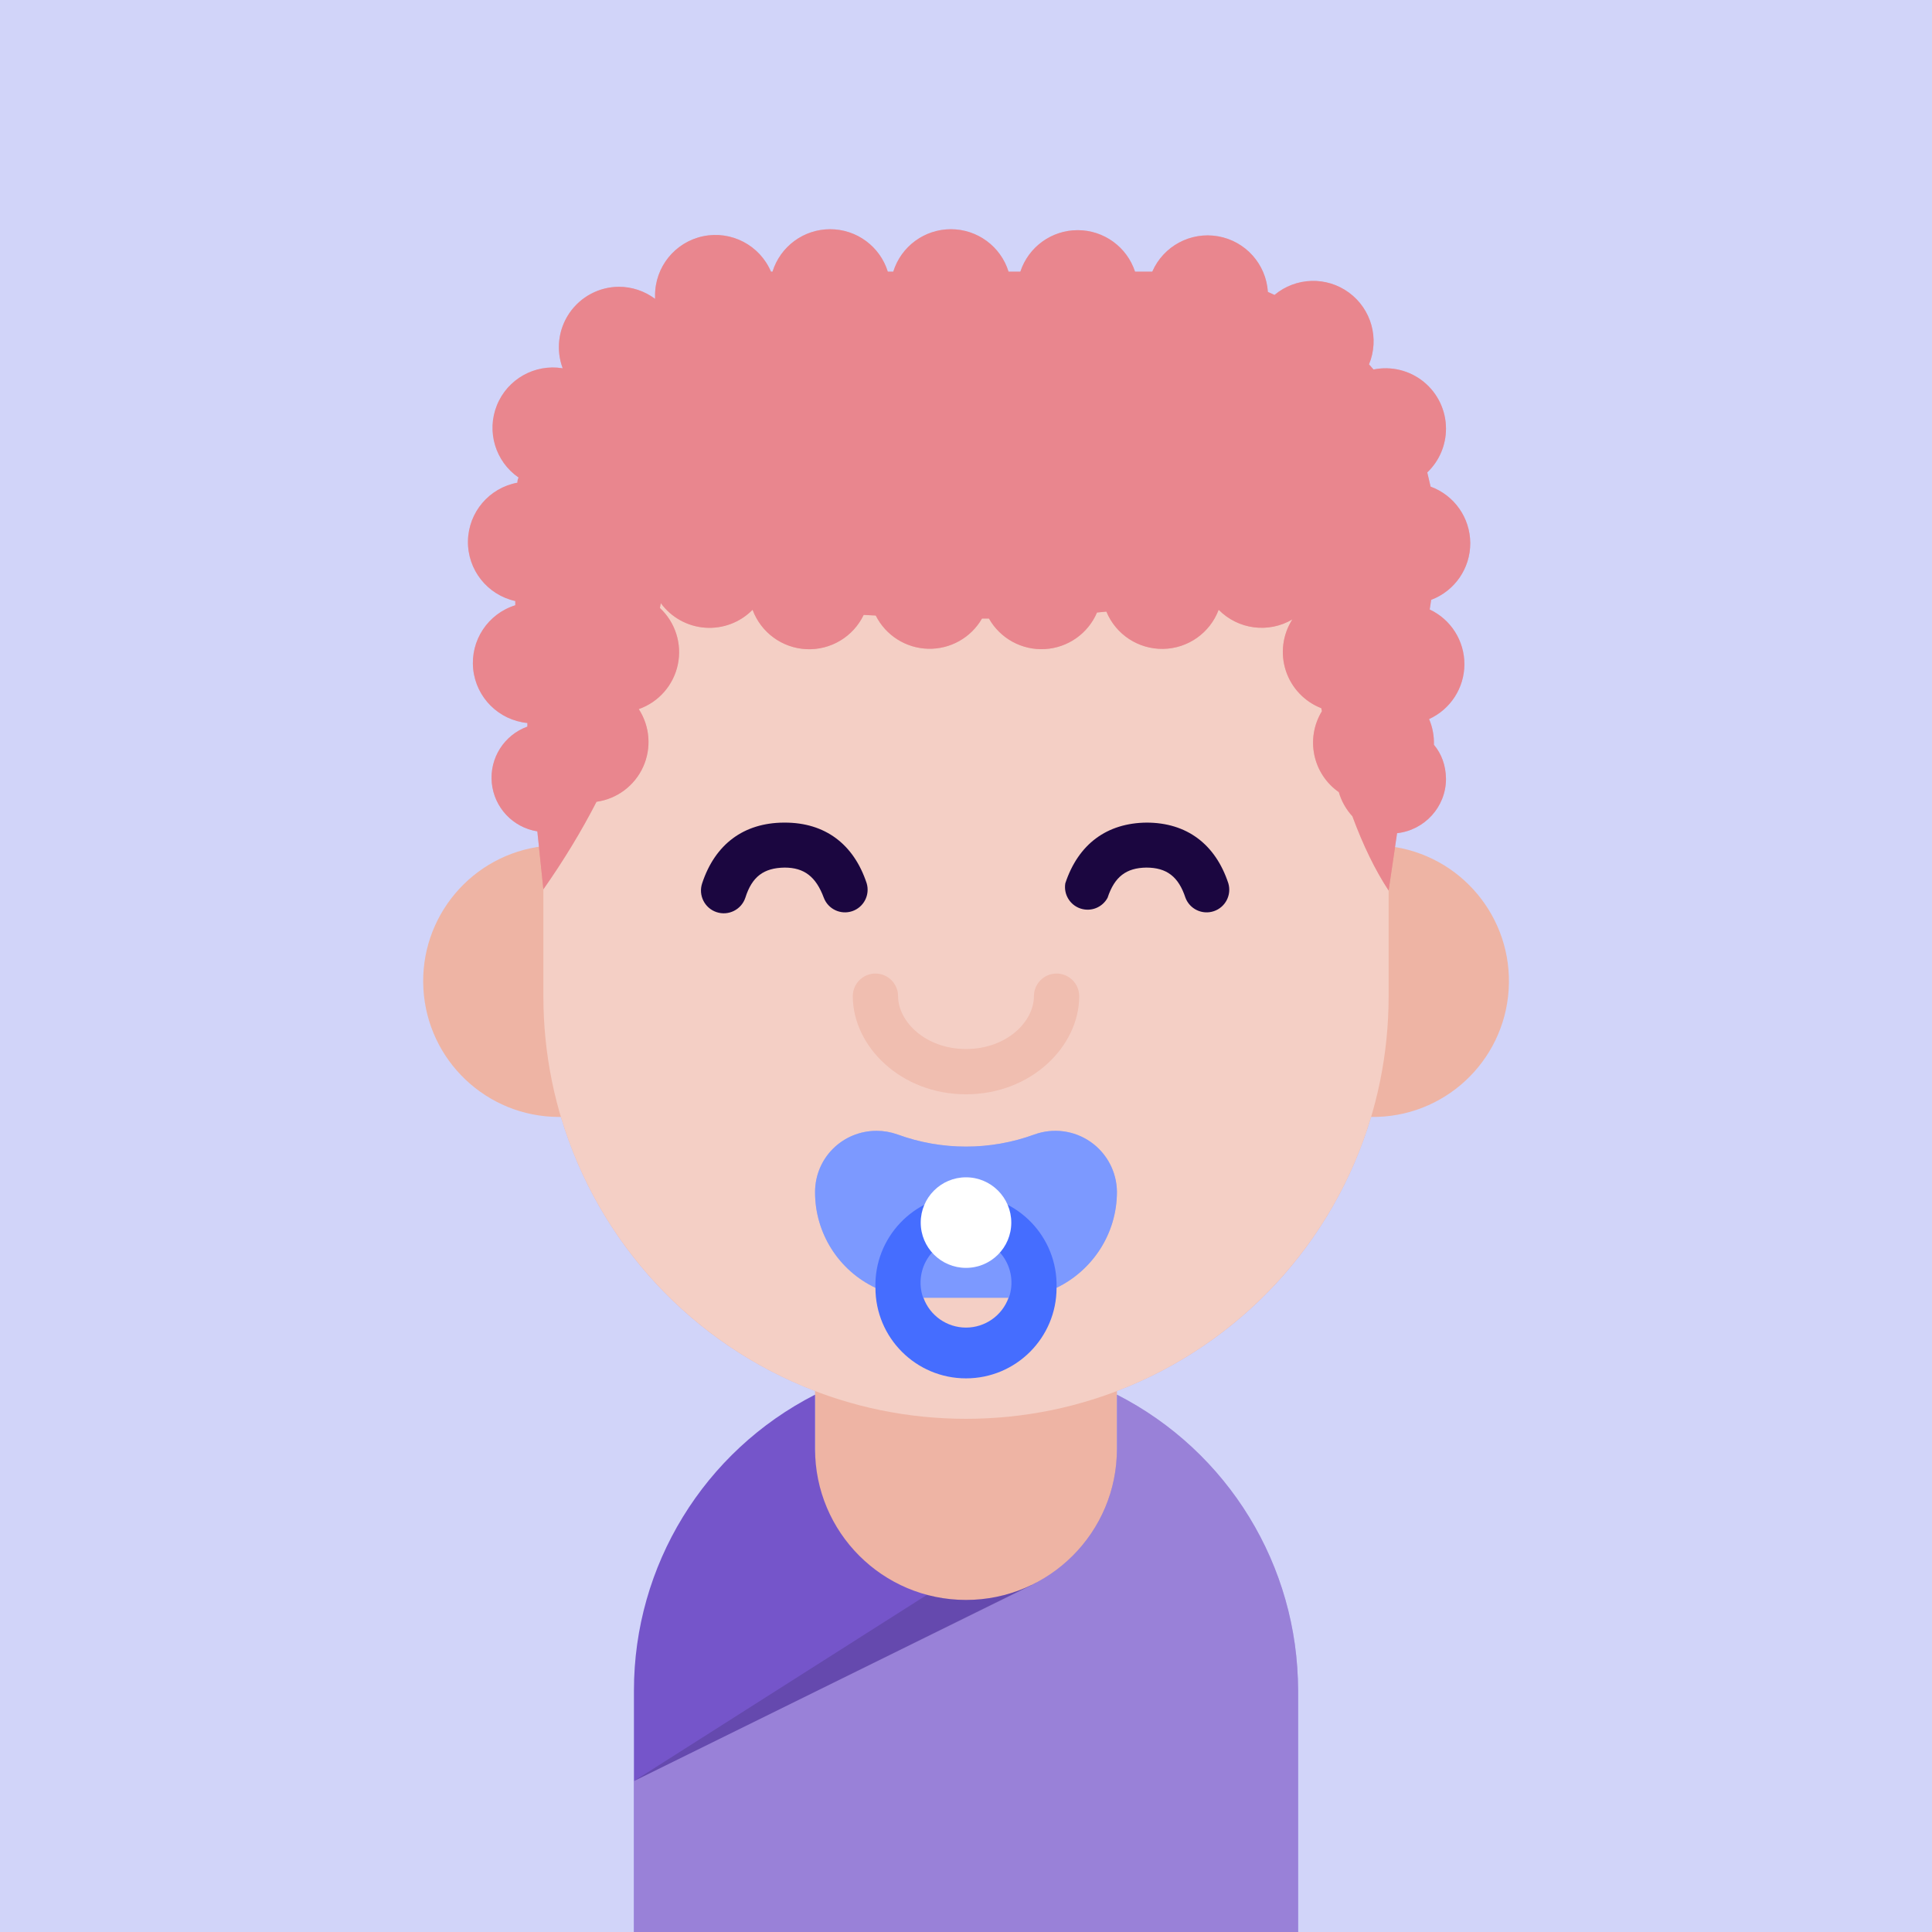
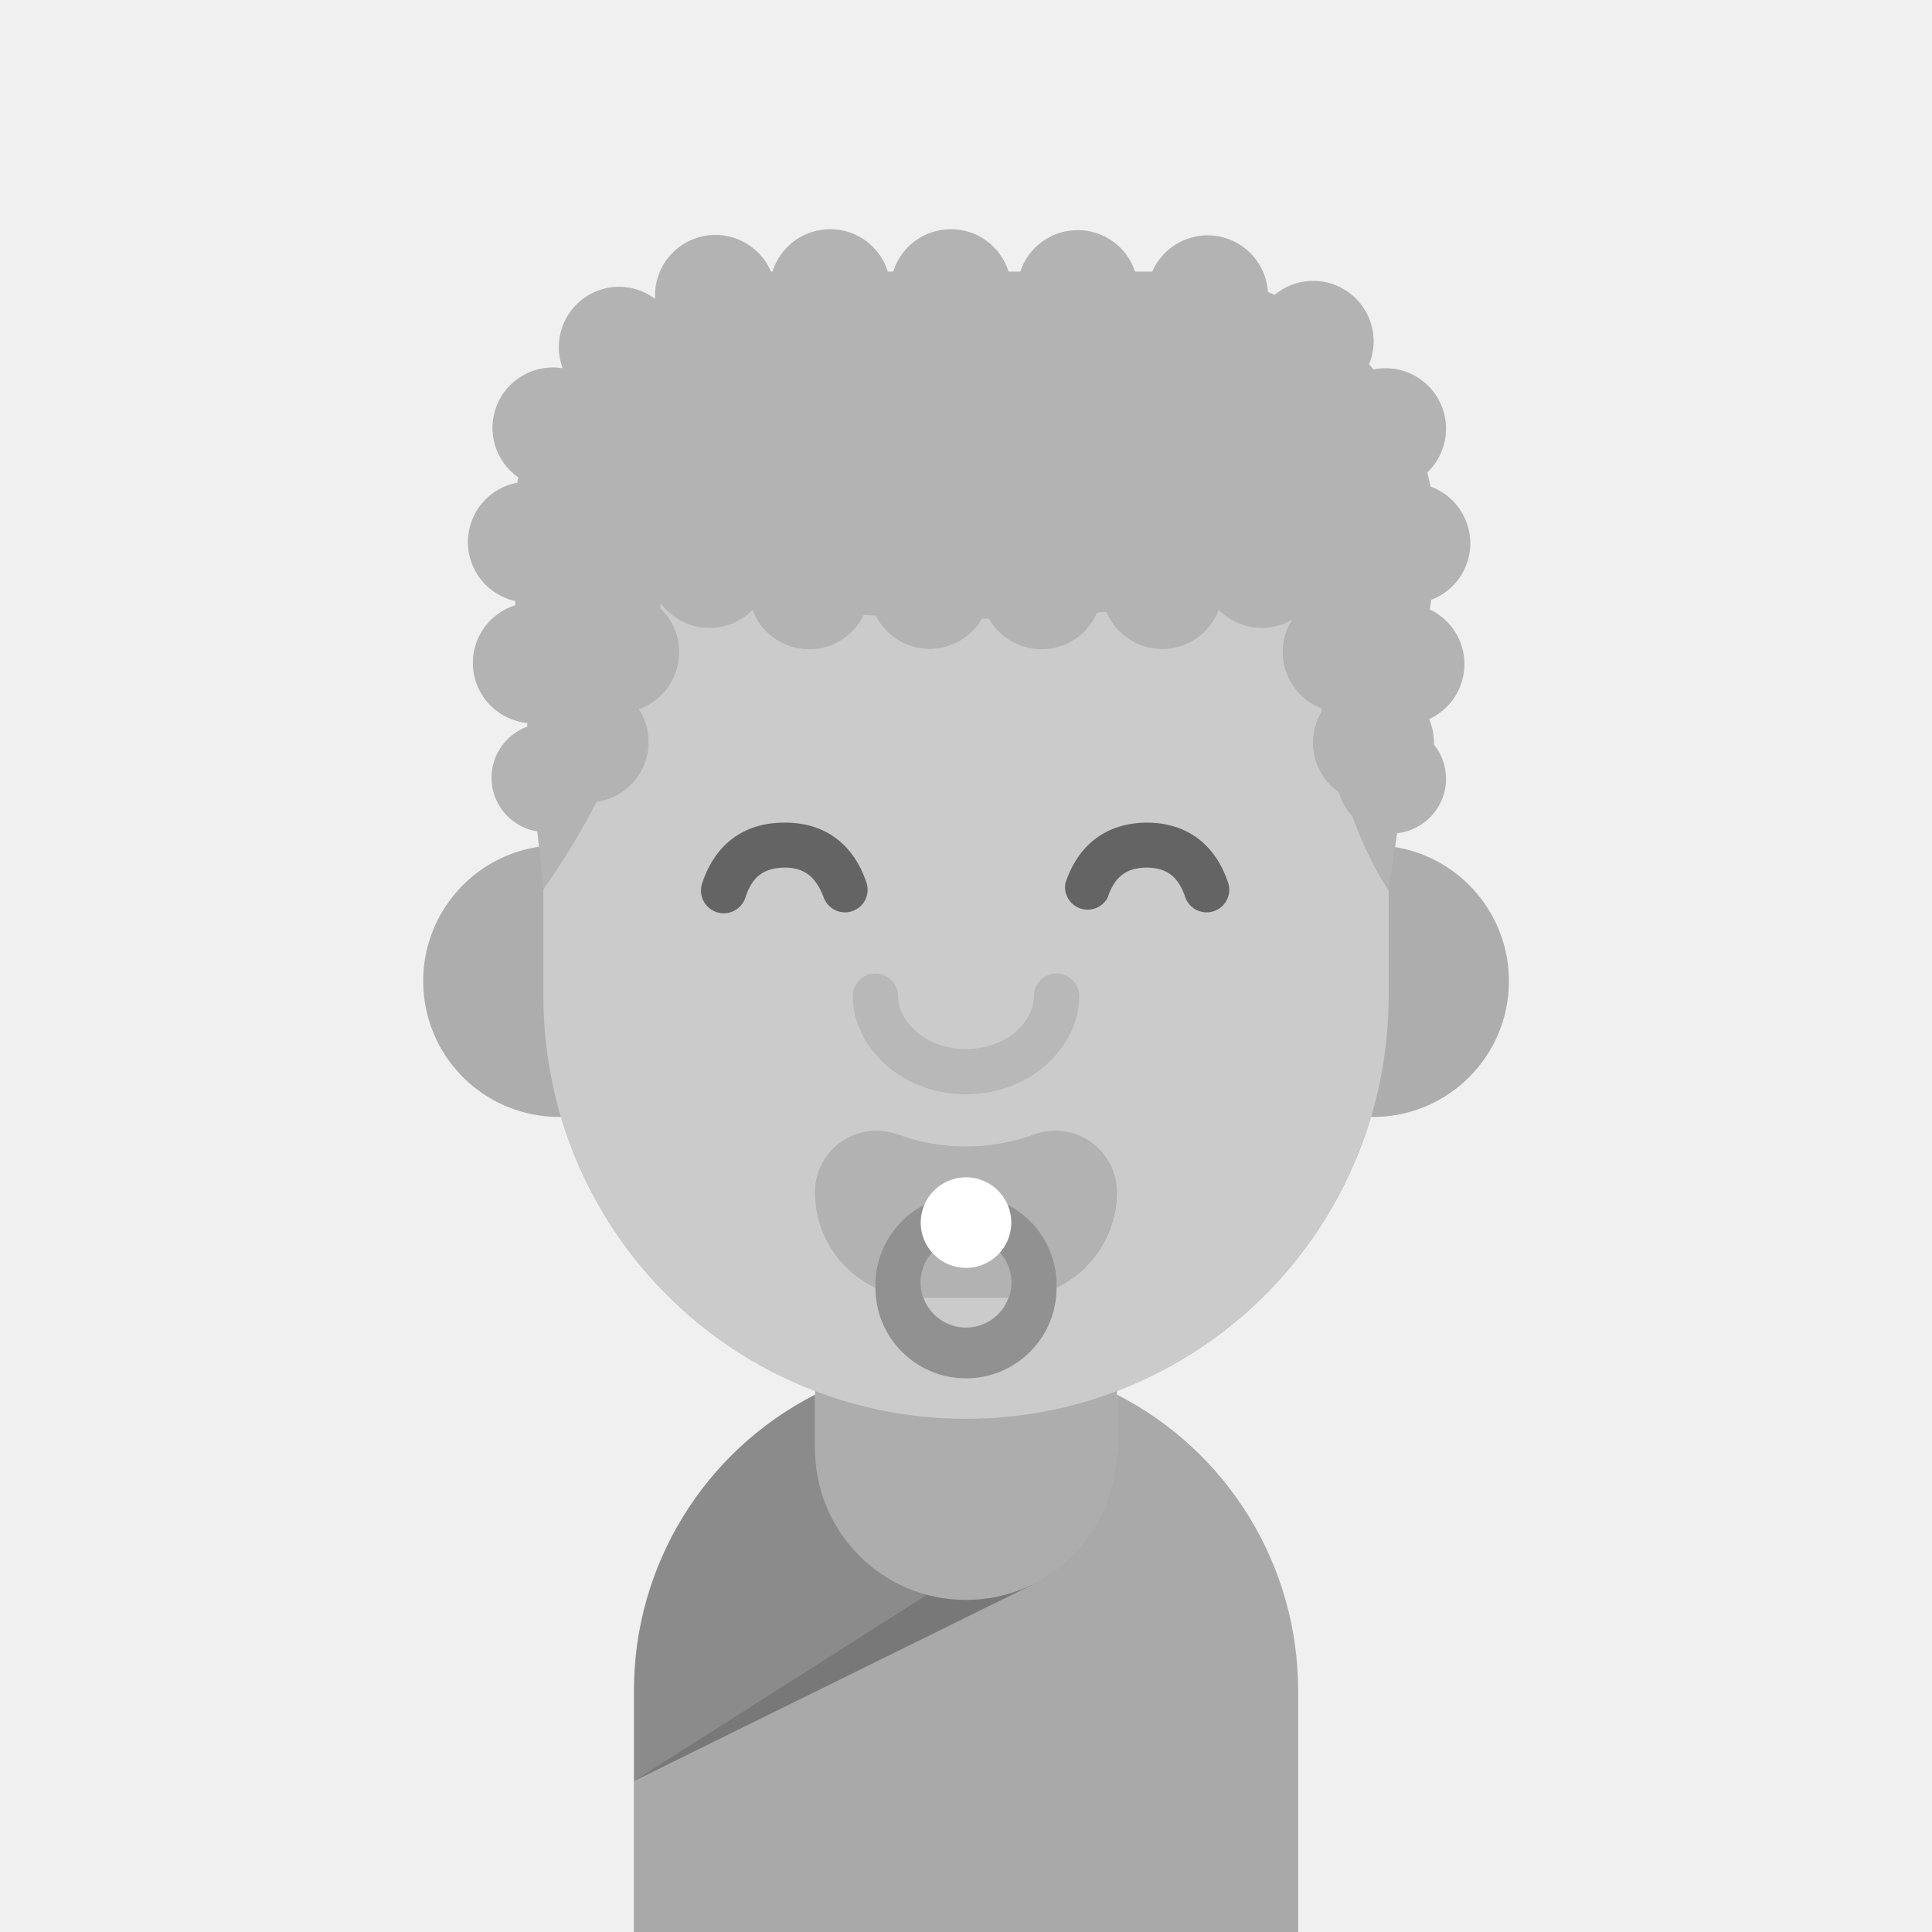
<svg xmlns="http://www.w3.org/2000/svg" viewBox="0 0 64 64" fill="none" shape-rendering="auto" aria-hidden="true">
  <defs>
    <g id="eyes-happy-5b5b1524">
-       <path d="M6 3.25c1.33 0 2.28.71 2.71 2.01a.75.75 0 0 1-1.42.48c-.26-.7-.65-1-1.3-1-.69.01-1.08.3-1.3 1a.75.75 0 0 1-1.43-.48c.43-1.3 1.38-2 2.7-2.01m12.02 0c1.33 0 2.28.71 2.71 2.01a.75.75 0 0 1-1.42.48c-.23-.7-.62-1-1.3-1-.66.01-1.05.3-1.28 1a.75.75 0 0 1-1.4-.48c.43-1.3 1.38-2 2.7-2.01" fill="#1B0640" />
+       <path d="M6 3.25c1.33 0 2.28.71 2.71 2.01a.75.75 0 0 1-1.42.48c-.26-.7-.65-1-1.3-1-.69.01-1.08.3-1.3 1a.75.75 0 0 1-1.43-.48c.43-1.3 1.38-2 2.7-2.01m12.02 0c1.33 0 2.28.71 2.71 2.01a.75.75 0 0 1-1.42.48c-.23-.7-.62-1-1.3-1-.66.01-1.05.3-1.28 1a.75.75 0 0 1-1.4-.48c.43-1.3 1.38-2 2.7-2.01" fill="#646464" />
    </g>
    <g id="hair-curlyHighTop-5b5b1524">
-       <path d="M24.3 4.5a2 2 0 0 1 3.8 0h.57a2 2 0 0 1 3.83.67l.22.1a2 2 0 0 1 3.13 2.3l.15.17a2 2 0 0 1 2.4 1.96 2 2 0 0 1-.62 1.45l.11.47a2 2 0 0 1 .02 3.75l-.05.32a2 2 0 0 1-.02 3.63 2 2 0 0 1 .16.85q.39.47.4 1.13c0 .93-.71 1.7-1.62 1.8L36.5 25q-.66-1-1.2-2.46a2 2 0 0 1-.45-.8 2 2 0 0 1-.56-2.68l-.02-.1a2 2 0 0 1-.96-2.94 2 2 0 0 1-2.44-.32 2 2 0 0 1-3.72.06l-.31.03a2 2 0 0 1-3.58.2h-.23a2 2 0 0 1-3.52-.1l-.4-.02a2 2 0 0 1-3.68-.17 2 2 0 0 1-3.04-.22l-.03.16a2 2 0 0 1-.7 3.35 2 2 0 0 1-1.4 3.07q-.75 1.46-1.76 2.9l-.2-1.92a1.8 1.8 0 0 1-.33-3.47v-.12a2 2 0 0 1-.4-3.9v-.14a2 2 0 0 1 .07-3.92q0-.1.04-.17A2 2 0 0 1 9.14 7.7 2 2 0 0 1 11 5a2 2 0 0 1 1.2.4v-.1a2 2 0 0 1 3.84-.8h.05a2 2 0 0 1 3.82 0h.18a2 2 0 0 1 3.82 0z" fill="#e15c66" />
+       <path d="M24.3 4.5a2 2 0 0 1 3.8 0h.57a2 2 0 0 1 3.83.67l.22.1a2 2 0 0 1 3.13 2.3l.15.17a2 2 0 0 1 2.4 1.96 2 2 0 0 1-.62 1.45l.11.47a2 2 0 0 1 .02 3.75l-.05.32a2 2 0 0 1-.02 3.63 2 2 0 0 1 .16.85q.39.47.4 1.13c0 .93-.71 1.7-1.62 1.8L36.5 25q-.66-1-1.2-2.46a2 2 0 0 1-.45-.8 2 2 0 0 1-.56-2.68l-.02-.1a2 2 0 0 1-.96-2.94 2 2 0 0 1-2.44-.32 2 2 0 0 1-3.72.06l-.31.03a2 2 0 0 1-3.58.2h-.23a2 2 0 0 1-3.52-.1l-.4-.02a2 2 0 0 1-3.68-.17 2 2 0 0 1-3.04-.22l-.03.16a2 2 0 0 1-.7 3.35 2 2 0 0 1-1.4 3.07q-.75 1.46-1.76 2.9l-.2-1.92a1.8 1.8 0 0 1-.33-3.47v-.12a2 2 0 0 1-.4-3.9v-.14a2 2 0 0 1 .07-3.92q0-.1.04-.17A2 2 0 0 1 9.14 7.7 2 2 0 0 1 11 5a2 2 0 0 1 1.2.4v-.1a2 2 0 0 1 3.84-.8h.05a2 2 0 0 1 3.82 0h.18a2 2 0 0 1 3.82 0z" fill="#989898" />
      <mask id="hairCurlyHighTop-a" style="mask-type:luminance">
        <path d="M24.3 4.5a2 2 0 0 1 3.8 0h.57a2 2 0 0 1 3.83.67l.22.1a2 2 0 0 1 3.13 2.3l.15.17a2 2 0 0 1 2.4 1.96 2 2 0 0 1-.62 1.45l.11.47a2 2 0 0 1 .02 3.75l-.05.32a2 2 0 0 1-.02 3.63 2 2 0 0 1 .16.85q.39.47.4 1.13c0 .93-.71 1.7-1.62 1.8L36.5 25q-.66-1-1.2-2.46a2 2 0 0 1-.45-.8 2 2 0 0 1-.56-2.68l-.02-.1a2 2 0 0 1-.96-2.94 2 2 0 0 1-2.44-.32 2 2 0 0 1-3.72.06l-.31.03a2 2 0 0 1-3.58.2h-.23a2 2 0 0 1-3.52-.1l-.4-.02a2 2 0 0 1-3.68-.17 2 2 0 0 1-3.04-.22l-.03.16a2 2 0 0 1-.7 3.35 2 2 0 0 1-1.4 3.07q-.75 1.46-1.76 2.9l-.2-1.92a1.8 1.8 0 0 1-.33-3.47v-.12a2 2 0 0 1-.4-3.9v-.14a2 2 0 0 1 .07-3.92q0-.1.04-.17A2 2 0 0 1 9.14 7.7 2 2 0 0 1 11 5a2 2 0 0 1 1.2.4v-.1a2 2 0 0 1 3.84-.8h.05a2 2 0 0 1 3.82 0h.18a2 2 0 0 1 3.82 0z" fill="white" />
      </mask>
      <g mask="url(#hairCurlyHighTop-a)">
        <path fill="white" opacity=".26" style="mix-blend-mode:overlay" d="M5.5 2.5h34v23h-34z" />
      </g>
    </g>
    <g id="clothes-small-5b5b1524">
-       <path d="M32 17.8H10v-8A11 11 0 0 1 16 0v1.8a5 5 0 0 0 10 0V0a11 11 0 0 1 6 9.8z" fill="#7555ca" />
+       <path d="M32 17.8H10v-8A11 11 0 0 1 16 0v1.8a5 5 0 0 0 10 0V0a11 11 0 0 1 6 9.8z" fill="#8b8b8b" />
      <mask id="clothesSmall-a" style="mask-type:luminance">
        <path d="M32 17.8H10v-8A11 11 0 0 1 16 0v1.8a5 5 0 0 0 10 0V0a11 11 0 0 1 6 9.8z" fill="white" />
      </mask>
      <g mask="url(#clothesSmall-a)">
        <path opacity=".14" d="M20.62 6.05 22 5.8l1.2.5L10 12.8z" fill="black" />
        <path d="M21-1.2h11v47H10v-33l13.34-6.58z" fill="white" opacity=".26" style="mix-blend-mode:overlay" />
      </g>
    </g>
    <g id="mouth-pacifier-5b5b1524">
-       <path fill-rule="evenodd" clip-rule="evenodd" d="M2.04 0q.35 0 .69.12a6.6 6.6 0 0 0 4.54 0A2.04 2.04 0 0 1 10 2.02c0 1.4-.82 2.61-2 3.18a3 3 0 0 1-6 0 3.5 3.5 0 0 1-2-3.17C0 .9.91 0 2.04 0m1.55 5.53a1.5 1.5 0 0 0 2.82 0z" fill="#456DFF" />
+       <path fill-rule="evenodd" clip-rule="evenodd" d="M2.04 0q.35 0 .69.12a6.6 6.6 0 0 0 4.54 0A2.04 2.04 0 0 1 10 2.02c0 1.4-.82 2.61-2 3.18a3 3 0 0 1-6 0 3.5 3.5 0 0 1-2-3.17C0 .9.91 0 2.04 0m1.55 5.53a1.5 1.5 0 0 0 2.82 0z" fill="#919191" />
      <path d="M5 3.53a1.5 1.5 0 0 1 1.42 2H3.58a1.5 1.5 0 0 1 1.42-2M2.04 0q.35 0 .69.12a6.6 6.6 0 0 0 4.54 0A2.04 2.04 0 0 1 10 2.02c0 1.4-.82 2.61-2 3.18v-.17a3 3 0 1 0-6 .17 3.5 3.5 0 0 1-2-3.17C0 .9.91 0 2.04 0" fill="white" fill-opacity=".3" style="mix-blend-mode:lighten" />
      <circle cx="5" cy="3.04" r="1.5" fill="white" />
    </g>
    <g id="nose-mediumRound-5b5b1524">
      <path d="M3.25.75a.75.75 0 0 1 1.5 0c0 .84.91 1.75 2.25 1.75S9.25 1.6 9.25.75a.75.75 0 1 1 1.5 0C10.75 2.41 9.16 4 7 4S3.25 2.41 3.25.75" fill="black" opacity=".36" style="mix-blend-mode:overlay" />
    </g>
    <clipPath id="clip-5b5b1524">
      <rect width="64" height="64" rx="0" ry="0" />
    </clipPath>
  </defs>
  <g clip-path="url(#clip-5b5b1524)">
-     <rect width="64" height="64" fill="#d1d4f9" />
-     <path d="M37 46.08V52a5 5 0 0 1-10 0v-5.92A14 14 0 0 1 18.58 37h-.08a4.5 4.5 0 0 1-.5-8.97V27a14 14 0 1 1 28 0v1.03a4.5 4.5 0 0 1-.58 8.97A14 14 0 0 1 37 46.08" fill="#eeb4a4" />
+     <path d="M37 46.08V52a5 5 0 0 1-10 0v-5.92A14 14 0 0 1 18.58 37h-.08a4.5 4.5 0 0 1-.5-8.97V27a14 14 0 1 1 28 0v1.03a4.5 4.5 0 0 1-.58 8.97A14 14 0 0 1 37 46.08" fill="#adadad" />
    <mask id="personas-a" style="mask-type:luminance">
      <path d="M37 46.08V52a5 5 0 0 1-10 0v-5.92A14 14 0 0 1 18.58 37h-.08a4.5 4.5 0 0 1-.5-8.97V27a14 14 0 1 1 28 0v1.03a4.5 4.5 0 0 1-.58 8.97A14 14 0 0 1 37 46.08" fill="white" />
    </mask>
    <g mask="url(#personas-a)">
      <path d="M32 13a14 14 0 0 1 14 14v6a14 14 0 1 1-28 0v-6a14 14 0 0 1 14-14" fill="white" opacity=".36" style="mix-blend-mode:overlay" />
    </g>
    <use transform="translate(20 24)" href="#eyes-happy-5b5b1524" />
    <use transform="translate(9.5 4.5)" href="#hair-curlyHighTop-5b5b1524" />
    <use transform="translate(11 46.2)" href="#clothes-small-5b5b1524" />
    <use transform="translate(27 37.46)" href="#mouth-pacifier-5b5b1524" />
    <use transform="translate(25 32.25)" href="#nose-mediumRound-5b5b1524" />
  </g>
</svg>
